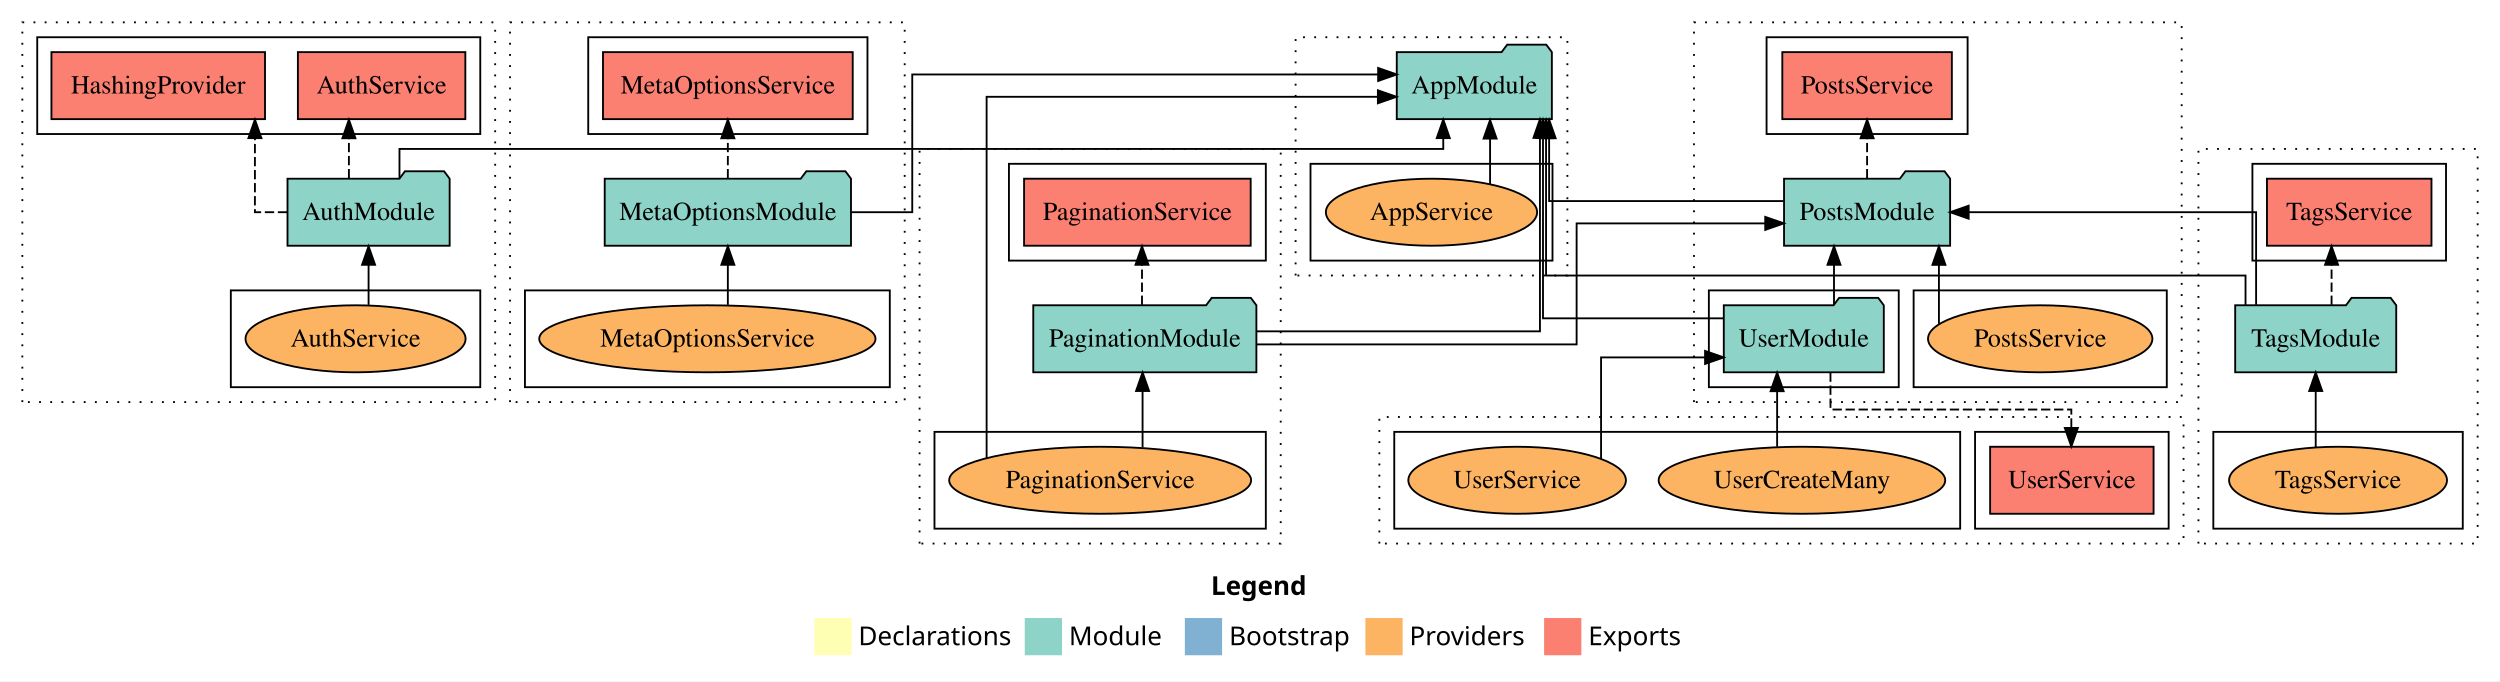
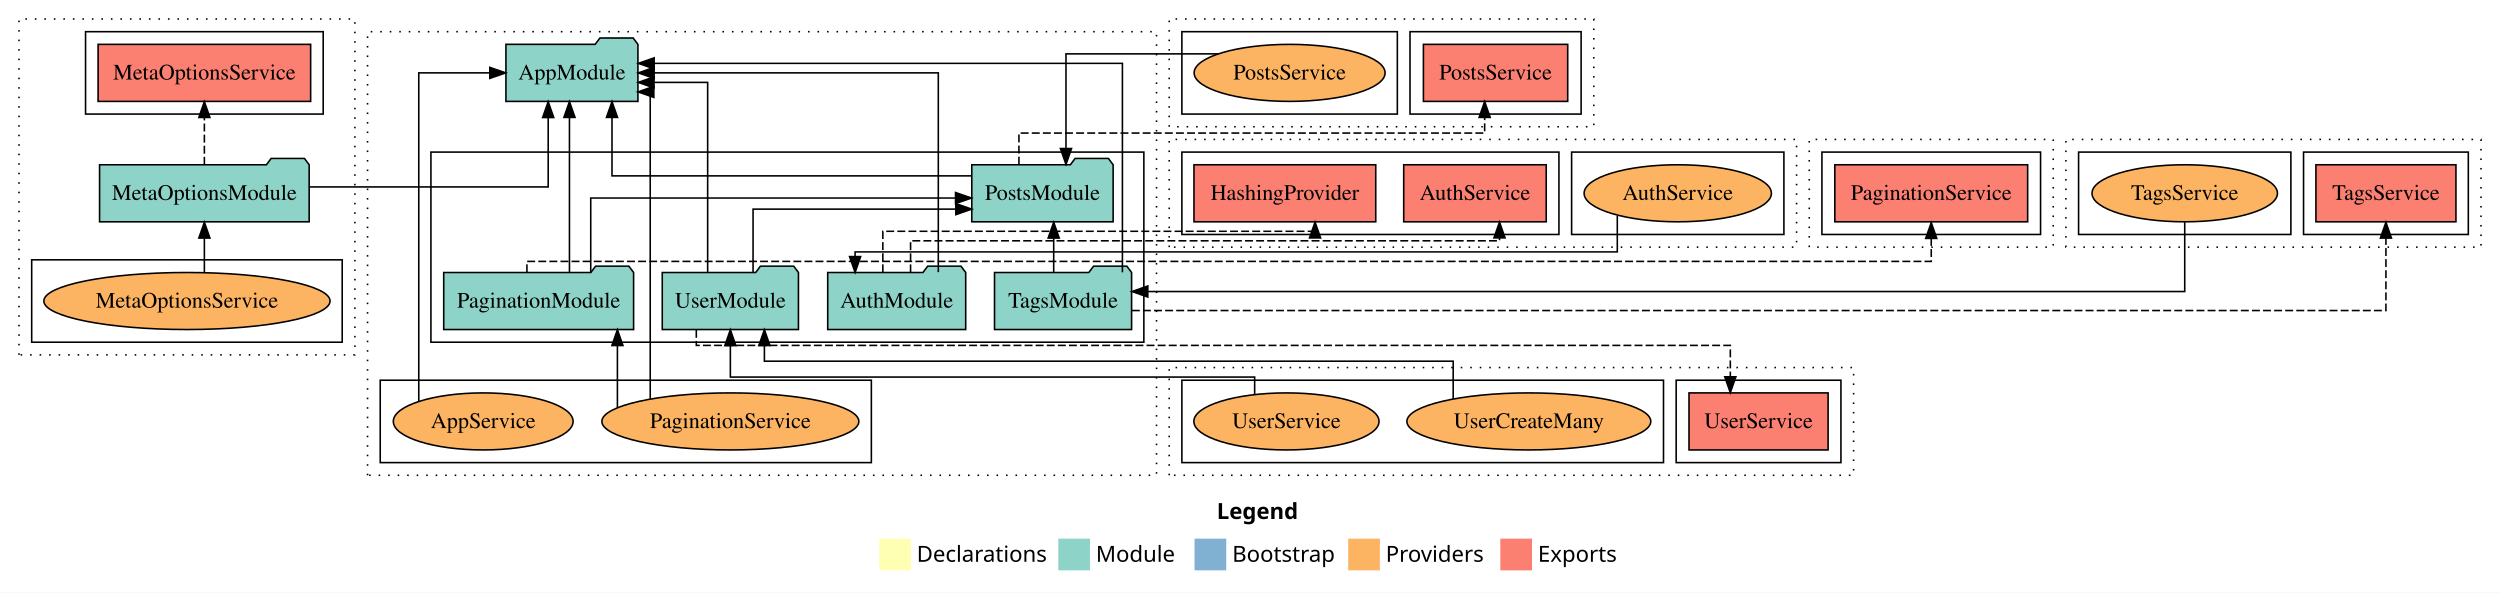
- <svg xmlns="http://www.w3.org/2000/svg" width="1343pt" height="366pt" viewBox="0.00 0.00 1343.00 366.00">
-   <g id="graph0" class="graph" transform="scale(1 1) rotate(0) translate(4 362)">
-     <polygon fill="white" stroke="transparent" points="-4,4 -4,-362 1339,-362 1339,4 -4,4" />
-     <text text-anchor="start" x="646.51" y="-42.4" font-family="Times-12" font-weight="bold" font-size="14.00">Legend</text>
-     <polygon fill="#ffffb3" stroke="transparent" points="433.5,-10 433.5,-30 453.5,-30 453.5,-10 433.5,-10" />
-     <text text-anchor="start" x="457.13" y="-15.4" font-family="Times-12" font-size="14.00">  Declarations</text>
-     <polygon fill="#8dd3c7" stroke="transparent" points="546.5,-10 546.5,-30 566.5,-30 566.5,-10 546.5,-10" />
-     <text text-anchor="start" x="570.23" y="-15.4" font-family="Times-12" font-size="14.00">  Module</text>
-     <polygon fill="#80b1d3" stroke="transparent" points="632.5,-10 632.5,-30 652.5,-30 652.5,-10 632.5,-10" />
-     <text text-anchor="start" x="656.28" y="-15.4" font-family="Times-12" font-size="14.00">  Bootstrap</text>
-     <polygon fill="#fdb462" stroke="transparent" points="729.5,-10 729.5,-30 749.5,-30 749.5,-10 729.5,-10" />
-     <text text-anchor="start" x="753.17" y="-15.4" font-family="Times-12" font-size="14.00">  Providers</text>
-     <polygon fill="#fb8072" stroke="transparent" points="825.5,-10 825.5,-30 845.5,-30 845.5,-10 825.5,-10" />
-     <text text-anchor="start" x="849.23" y="-15.4" font-family="Times-12" font-size="14.00">  Exports</text>
+ <svg xmlns="http://www.w3.org/2000/svg" width="1578pt" height="374pt" viewBox="0.00 0.00 1578.00 374.00">
+   <g id="graph0" class="graph" transform="scale(1 1) rotate(0) translate(4 370)">
+     <polygon fill="white" stroke="transparent" points="-4,4 -4,-370 1574,-370 1574,4 -4,4" />
+     <text text-anchor="start" x="764.01" y="-42.4" font-family="Times-12" font-weight="bold" font-size="14.00">Legend</text>
+     <polygon fill="#ffffb3" stroke="transparent" points="551,-10 551,-30 571,-30 571,-10 551,-10" />
+     <text text-anchor="start" x="574.63" y="-15.4" font-family="Times-12" font-size="14.00">  Declarations</text>
+     <polygon fill="#8dd3c7" stroke="transparent" points="664,-10 664,-30 684,-30 684,-10 664,-10" />
+     <text text-anchor="start" x="687.73" y="-15.4" font-family="Times-12" font-size="14.00">  Module</text>
+     <polygon fill="#80b1d3" stroke="transparent" points="750,-10 750,-30 770,-30 770,-10 750,-10" />
+     <text text-anchor="start" x="773.78" y="-15.4" font-family="Times-12" font-size="14.00">  Bootstrap</text>
+     <polygon fill="#fdb462" stroke="transparent" points="847,-10 847,-30 867,-30 867,-10 847,-10" />
+     <text text-anchor="start" x="870.67" y="-15.4" font-family="Times-12" font-size="14.00">  Providers</text>
+     <polygon fill="#fb8072" stroke="transparent" points="943,-10 943,-30 963,-30 963,-10 943,-10" />
+     <text text-anchor="start" x="966.73" y="-15.4" font-family="Times-12" font-size="14.00">  Exports</text>
+     <g id="clust13" class="cluster">
+       <polygon fill="none" stroke="black" stroke-dasharray="1,5" points="8,-146 8,-358 220,-358 220,-146 8,-146" />
+     </g>
+     <g id="clust18" class="cluster">
+       <polygon fill="none" stroke="black" points="16,-154 16,-206 212,-206 212,-154 16,-154" />
+     </g>
+     <g id="clust16" class="cluster">
+       <polygon fill="none" stroke="black" points="50,-298 50,-350 200,-350 200,-298 50,-298" />
+     </g>
+     <g id="clust1" class="cluster">
+       <polygon fill="none" stroke="black" stroke-dasharray="1,5" points="228,-70 228,-350 726,-350 726,-70 228,-70" />
+     </g>
+     <g id="clust3" class="cluster">
+       <polygon fill="none" stroke="black" points="268,-154 268,-274 718,-274 718,-154 268,-154" />
+     </g>
+     <g id="clust6" class="cluster">
+       <polygon fill="none" stroke="black" points="236,-78 236,-130 546,-130 546,-78 236,-78" />
+     </g>
+     <g id="clust7" class="cluster">
+       <polygon fill="none" stroke="black" stroke-dasharray="1,5" points="734,-214 734,-282 1130,-282 1130,-214 734,-214" />
+     </g>
+     <g id="clust12" class="cluster">
+       <polygon fill="none" stroke="black" points="988,-222 988,-274 1122,-274 1122,-222 988,-222" />
+     </g>
+     <g id="clust10" class="cluster">
+       <polygon fill="none" stroke="black" points="742,-222 742,-274 980,-274 980,-222 742,-222" />
+     </g>
+     <g id="clust25" class="cluster">
+       <polygon fill="none" stroke="black" stroke-dasharray="1,5" points="734,-290 734,-358 1002,-358 1002,-290 734,-290" />
+     </g>
+     <g id="clust28" class="cluster">
+       <polygon fill="none" stroke="black" points="886,-298 886,-350 994,-350 994,-298 886,-298" />
+     </g>
+     <g id="clust30" class="cluster">
+       <polygon fill="none" stroke="black" points="742,-298 742,-350 878,-350 878,-298 742,-298" />
+     </g>
    <g id="clust19" class="cluster">
-       <polygon fill="none" stroke="black" stroke-dasharray="1,5" points="490,-70 490,-282 684,-282 684,-70 490,-70" />
+       <polygon fill="none" stroke="black" stroke-dasharray="1,5" points="1138,-214 1138,-282 1292,-282 1292,-214 1138,-214" />
    </g>
    <g id="clust22" class="cluster">
-       <polygon fill="none" stroke="black" points="538,-222 538,-274 676,-274 676,-222 538,-222" />
-     </g>
-     <g id="clust24" class="cluster">
-       <polygon fill="none" stroke="black" points="498,-78 498,-130 676,-130 676,-78 498,-78" />
+       <polygon fill="none" stroke="black" points="1146,-222 1146,-274 1284,-274 1284,-222 1146,-222" />
+     </g>
+     <g id="clust37" class="cluster">
+       <polygon fill="none" stroke="black" stroke-dasharray="1,5" points="734,-70 734,-138 1166,-138 1166,-70 734,-70" />
+     </g>
+     <g id="clust40" class="cluster">
+       <polygon fill="none" stroke="black" points="1054,-78 1054,-130 1158,-130 1158,-78 1054,-78" />
+     </g>
+     <g id="clust42" class="cluster">
+       <polygon fill="none" stroke="black" points="742,-78 742,-130 1046,-130 1046,-78 742,-78" />
    </g>
    <g id="clust31" class="cluster">
-       <polygon fill="none" stroke="black" stroke-dasharray="1,5" points="1177,-70 1177,-282 1327,-282 1327,-70 1177,-70" />
+       <polygon fill="none" stroke="black" stroke-dasharray="1,5" points="1300,-214 1300,-282 1562,-282 1562,-214 1300,-214" />
    </g>
    <g id="clust34" class="cluster">
-       <polygon fill="none" stroke="black" points="1206,-222 1206,-274 1310,-274 1310,-222 1206,-222" />
+       <polygon fill="none" stroke="black" points="1450,-222 1450,-274 1554,-274 1554,-222 1450,-222" />
    </g>
    <g id="clust36" class="cluster">
-       <polygon fill="none" stroke="black" points="1185,-78 1185,-130 1319,-130 1319,-78 1185,-78" />
-     </g>
-     <g id="clust25" class="cluster">
-       <polygon fill="none" stroke="black" stroke-dasharray="1,5" points="906,-146 906,-350 1168,-350 1168,-146 906,-146" />
-     </g>
-     <g id="clust27" class="cluster">
-       <polygon fill="none" stroke="black" points="914,-154 914,-206 1016,-206 1016,-154 914,-154" />
-     </g>
-     <g id="clust28" class="cluster">
-       <polygon fill="none" stroke="black" points="945,-290 945,-342 1053,-342 1053,-290 945,-290" />
-     </g>
-     <g id="clust30" class="cluster">
-       <polygon fill="none" stroke="black" points="1024,-154 1024,-206 1160,-206 1160,-154 1024,-154" />
-     </g>
-     <g id="clust7" class="cluster">
-       <polygon fill="none" stroke="black" stroke-dasharray="1,5" points="8,-146 8,-350 262,-350 262,-146 8,-146" />
-     </g>
-     <g id="clust10" class="cluster">
-       <polygon fill="none" stroke="black" points="16,-290 16,-342 254,-342 254,-290 16,-290" />
-     </g>
-     <g id="clust12" class="cluster">
-       <polygon fill="none" stroke="black" points="120,-154 120,-206 254,-206 254,-154 120,-154" />
-     </g>
-     <g id="clust13" class="cluster">
-       <polygon fill="none" stroke="black" stroke-dasharray="1,5" points="270,-146 270,-350 482,-350 482,-146 270,-146" />
-     </g>
-     <g id="clust18" class="cluster">
-       <polygon fill="none" stroke="black" points="278,-154 278,-206 474,-206 474,-154 278,-154" />
-     </g>
-     <g id="clust16" class="cluster">
-       <polygon fill="none" stroke="black" points="312,-290 312,-342 462,-342 462,-290 312,-290" />
-     </g>
-     <g id="clust1" class="cluster">
-       <polygon fill="none" stroke="black" stroke-dasharray="1,5" points="692,-214 692,-342 838,-342 838,-214 692,-214" />
-     </g>
-     <g id="clust6" class="cluster">
-       <polygon fill="none" stroke="black" points="700,-222 700,-274 830,-274 830,-222 700,-222" />
-     </g>
-     <g id="clust37" class="cluster">
-       <polygon fill="none" stroke="black" stroke-dasharray="1,5" points="737,-70 737,-138 1169,-138 1169,-70 737,-70" />
-     </g>
-     <g id="clust40" class="cluster">
-       <polygon fill="none" stroke="black" points="1057,-78 1057,-130 1161,-130 1161,-78 1057,-78" />
-     </g>
-     <g id="clust42" class="cluster">
-       <polygon fill="none" stroke="black" points="745,-78 745,-130 1049,-130 1049,-78 745,-78" />
+       <polygon fill="none" stroke="black" points="1308,-222 1308,-274 1442,-274 1442,-222 1308,-222" />
    </g>
    <g id="node1" class="node">
-       <polygon fill="#8dd3c7" stroke="black" points="237.55,-266 234.55,-270 213.55,-270 210.55,-266 150.45,-266 150.45,-230 237.55,-230 237.55,-266" />
-       <text text-anchor="middle" x="194" y="-243.8" font-family="Times,serif" font-size="14.00">AuthModule</text>
+       <polygon fill="#8dd3c7" stroke="black" points="605.55,-198 602.55,-202 581.55,-202 578.55,-198 518.45,-198 518.45,-162 605.55,-162 605.55,-198" />
+       <text text-anchor="middle" x="562" y="-175.8" font-family="Times,serif" font-size="14.00">AuthModule</text>
    </g>
    <g id="node7" class="node">
-       <polygon fill="#8dd3c7" stroke="black" points="829.66,-334 826.66,-338 805.66,-338 802.66,-334 746.34,-334 746.34,-298 829.66,-298 829.66,-334" />
-       <text text-anchor="middle" x="788" y="-311.8" font-family="Times,serif" font-size="14.00">AppModule</text>
+       <polygon fill="#8dd3c7" stroke="black" points="398.66,-342 395.66,-346 374.66,-346 371.66,-342 315.34,-342 315.34,-306 398.66,-306 398.66,-342" />
+       <text text-anchor="middle" x="357" y="-319.8" font-family="Times,serif" font-size="14.00">AppModule</text>
    </g>
    <g id="edge1" class="edge">
-       <path fill="none" stroke="black" d="M210.6,-266.19C210.6,-274.28 210.6,-282 210.6,-282 210.6,-282 771.32,-282 771.32,-282 771.32,-282 771.32,-287.81 771.32,-287.81" />
-       <polygon fill="black" stroke="black" points="767.82,-287.81 771.32,-297.81 774.82,-287.81 767.82,-287.81" />
+       <path fill="none" stroke="black" d="M588.26,-198.24C588.26,-236.99 588.26,-324 588.26,-324 588.26,-324 408.88,-324 408.88,-324" />
+       <polygon fill="black" stroke="black" points="408.88,-320.5 398.88,-324 408.88,-327.5 408.88,-320.5" />
    </g>
    <g id="node10" class="node">
-       <polygon fill="#fb8072" stroke="black" points="245.98,-334 156.02,-334 156.02,-298 245.98,-298 245.98,-334" />
-       <text text-anchor="middle" x="201" y="-311.8" font-family="Times,serif" font-size="14.00">AuthService </text>
+       <polygon fill="#fb8072" stroke="black" points="971.98,-266 882.02,-266 882.02,-230 971.98,-230 971.98,-266" />
+       <text text-anchor="middle" x="927" y="-243.8" font-family="Times,serif" font-size="14.00">AuthService </text>
    </g>
    <g id="edge9" class="edge">
-       <path fill="none" stroke="black" stroke-dasharray="5,2" d="M183.43,-266.22C183.43,-266.22 183.43,-287.73 183.43,-287.73" />
-       <polygon fill="black" stroke="black" points="179.93,-287.73 183.43,-297.73 186.93,-287.73 179.93,-287.73" />
+       <path fill="none" stroke="black" stroke-dasharray="5,2" d="M570.75,-198.11C570.75,-207.9 570.75,-218 570.75,-218 570.75,-218 942.49,-218 942.49,-218 942.49,-218 942.49,-219.86 942.49,-219.86" />
+       <polygon fill="black" stroke="black" points="938.99,-219.86 942.49,-229.86 945.99,-219.86 938.99,-219.86" />
    </g>
    <g id="node11" class="node">
-       <polygon fill="#fb8072" stroke="black" points="138.37,-334 23.63,-334 23.63,-298 138.37,-298 138.37,-334" />
-       <text text-anchor="middle" x="81" y="-311.8" font-family="Times,serif" font-size="14.00">HashingProvider </text>
+       <polygon fill="#fb8072" stroke="black" points="864.37,-266 749.63,-266 749.63,-230 864.37,-230 864.37,-266" />
+       <text text-anchor="middle" x="807" y="-243.8" font-family="Times,serif" font-size="14.00">HashingProvider </text>
    </g>
    <g id="edge10" class="edge">
-       <path fill="none" stroke="black" stroke-dasharray="5,2" d="M150.27,-248C140.49,-248 132.94,-248 132.94,-248 132.94,-248 132.94,-287.78 132.94,-287.78" />
-       <polygon fill="black" stroke="black" points="129.44,-287.78 132.94,-297.78 136.44,-287.78 129.44,-287.78" />
+       <path fill="none" stroke="black" stroke-dasharray="5,2" d="M553.25,-198.15C553.25,-210.27 553.25,-224 553.25,-224 553.25,-224 826.06,-224 826.06,-224 826.06,-224 826.06,-224.58 826.06,-224.58" />
+       <polygon fill="black" stroke="black" points="822.56,-219.81 826.06,-229.81 829.56,-219.81 822.56,-219.81" />
    </g>
    <g id="node2" class="node">
-       <polygon fill="#8dd3c7" stroke="black" points="453.15,-266 450.15,-270 429.15,-270 426.15,-266 320.85,-266 320.85,-230 453.15,-230 453.15,-266" />
-       <text text-anchor="middle" x="387" y="-243.8" font-family="Times,serif" font-size="14.00">MetaOptionsModule</text>
+       <polygon fill="#8dd3c7" stroke="black" points="191.15,-266 188.15,-270 167.15,-270 164.15,-266 58.85,-266 58.85,-230 191.15,-230 191.15,-266" />
+       <text text-anchor="middle" x="125" y="-243.8" font-family="Times,serif" font-size="14.00">MetaOptionsModule</text>
    </g>
    <g id="edge2" class="edge">
-       <path fill="none" stroke="black" d="M453.35,-248C471.39,-248 486.06,-248 486.06,-248 486.06,-248 486.06,-322 486.06,-322 486.06,-322 736.33,-322 736.33,-322" />
-       <polygon fill="black" stroke="black" points="736.33,-325.5 746.33,-322 736.33,-318.5 736.33,-325.5" />
+       <path fill="none" stroke="black" d="M191.29,-252C255.11,-252 342.02,-252 342.02,-252 342.02,-252 342.02,-295.83 342.02,-295.83" />
+       <polygon fill="black" stroke="black" points="338.52,-295.83 342.02,-305.83 345.52,-295.83 338.52,-295.83" />
    </g>
    <g id="node13" class="node">
-       <polygon fill="#fb8072" stroke="black" points="454.08,-334 319.92,-334 319.92,-298 454.08,-298 454.08,-334" />
-       <text text-anchor="middle" x="387" y="-311.8" font-family="Times,serif" font-size="14.00">MetaOptionsService </text>
+       <polygon fill="#fb8072" stroke="black" points="192.08,-342 57.92,-342 57.92,-306 192.08,-306 192.08,-342" />
+       <text text-anchor="middle" x="125" y="-319.8" font-family="Times,serif" font-size="14.00">MetaOptionsService </text>
    </g>
    <g id="edge12" class="edge">
-       <path fill="none" stroke="black" stroke-dasharray="5,2" d="M387,-266.22C387,-266.22 387,-287.73 387,-287.73" />
-       <polygon fill="black" stroke="black" points="383.5,-287.73 387,-297.73 390.5,-287.73 383.5,-287.73" />
+       <path fill="none" stroke="black" stroke-dasharray="5,2" d="M125,-266.01C125,-266.01 125,-295.85 125,-295.85" />
+       <polygon fill="black" stroke="black" points="121.5,-295.85 125,-305.85 128.5,-295.85 121.5,-295.85" />
    </g>
    <g id="node3" class="node">
-       <polygon fill="#8dd3c7" stroke="black" points="670.93,-198 667.93,-202 646.93,-202 643.93,-198 551.07,-198 551.07,-162 670.93,-162 670.93,-198" />
-       <text text-anchor="middle" x="611" y="-175.8" font-family="Times,serif" font-size="14.00">PaginationModule</text>
+       <polygon fill="#8dd3c7" stroke="black" points="395.93,-198 392.93,-202 371.93,-202 368.93,-198 276.07,-198 276.07,-162 395.93,-162 395.93,-198" />
+       <text text-anchor="middle" x="336" y="-175.8" font-family="Times,serif" font-size="14.00">PaginationModule</text>
    </g>
    <g id="node4" class="node">
-       <polygon fill="#8dd3c7" stroke="black" points="1043.61,-266 1040.61,-270 1019.61,-270 1016.61,-266 954.39,-266 954.39,-230 1043.61,-230 1043.61,-266" />
-       <text text-anchor="middle" x="999" y="-243.8" font-family="Times,serif" font-size="14.00">PostsModule</text>
+       <polygon fill="#8dd3c7" stroke="black" points="698.61,-266 695.61,-270 674.61,-270 671.61,-266 609.39,-266 609.39,-230 698.61,-230 698.61,-266" />
+       <text text-anchor="middle" x="654" y="-243.8" font-family="Times,serif" font-size="14.00">PostsModule</text>
    </g>
    <g id="edge16" class="edge">
-       <path fill="none" stroke="black" d="M670.74,-177C739.46,-177 842.96,-177 842.96,-177 842.96,-177 842.96,-242 842.96,-242 842.96,-242 944.28,-242 944.28,-242" />
-       <polygon fill="black" stroke="black" points="944.28,-245.5 954.28,-242 944.28,-238.5 944.28,-245.5" />
+       <path fill="none" stroke="black" d="M368.87,-198.11C368.87,-217.34 368.87,-245 368.87,-245 368.87,-245 599.13,-245 599.13,-245" />
+       <polygon fill="black" stroke="black" points="599.13,-248.5 609.13,-245 599.13,-241.5 599.13,-248.5" />
    </g>
    <g id="edge3" class="edge">
-       <path fill="none" stroke="black" d="M670.97,-184C733.74,-184 823.26,-184 823.26,-184 823.26,-184 823.26,-287.92 823.26,-287.92" />
-       <polygon fill="black" stroke="black" points="819.76,-287.92 823.26,-297.92 826.76,-287.92 819.76,-287.92" />
+       <path fill="none" stroke="black" d="M355.44,-198.24C355.44,-198.24 355.44,-295.91 355.44,-295.91" />
+       <polygon fill="black" stroke="black" points="351.94,-295.91 355.44,-305.91 358.94,-295.91 351.94,-295.91" />
    </g>
    <g id="node15" class="node">
-       <polygon fill="#fb8072" stroke="black" points="667.86,-266 546.14,-266 546.14,-230 667.86,-230 667.86,-266" />
-       <text text-anchor="middle" x="607" y="-243.8" font-family="Times,serif" font-size="14.00">PaginationService </text>
+       <polygon fill="#fb8072" stroke="black" points="1275.86,-266 1154.14,-266 1154.14,-230 1275.86,-230 1275.86,-266" />
+       <text text-anchor="middle" x="1215" y="-243.8" font-family="Times,serif" font-size="14.00">PaginationService </text>
    </g>
    <g id="edge14" class="edge">
-       <path fill="none" stroke="black" stroke-dasharray="5,2" d="M609.48,-198.22C609.48,-198.22 609.48,-219.73 609.48,-219.73" />
-       <polygon fill="black" stroke="black" points="605.98,-219.73 609.48,-229.73 612.98,-219.73 605.98,-219.73" />
+       <path fill="none" stroke="black" stroke-dasharray="5,2" d="M328.6,-198.17C328.6,-202.05 328.6,-205 328.6,-205 328.6,-205 1215,-205 1215,-205 1215,-205 1215,-219.51 1215,-219.51" />
+       <polygon fill="black" stroke="black" points="1211.5,-219.51 1215,-229.51 1218.5,-219.51 1211.5,-219.51" />
    </g>
    <g id="edge4" class="edge">
-       <path fill="none" stroke="black" d="M954.12,-254C903.51,-254 828.19,-254 828.19,-254 828.19,-254 828.19,-287.73 828.19,-287.73" />
-       <polygon fill="black" stroke="black" points="824.69,-287.73 828.19,-297.73 831.69,-287.73 824.69,-287.73" />
+       <path fill="none" stroke="black" d="M609.44,-259C532.35,-259 382.29,-259 382.29,-259 382.29,-259 382.29,-295.89 382.29,-295.89" />
+       <polygon fill="black" stroke="black" points="378.79,-295.89 382.29,-305.89 385.79,-295.89 378.79,-295.89" />
    </g>
    <g id="node16" class="node">
-       <polygon fill="#fb8072" stroke="black" points="1044.54,-334 953.46,-334 953.46,-298 1044.54,-298 1044.54,-334" />
-       <text text-anchor="middle" x="999" y="-311.8" font-family="Times,serif" font-size="14.00">PostsService </text>
+       <polygon fill="#fb8072" stroke="black" points="985.54,-342 894.46,-342 894.46,-306 985.54,-306 985.54,-342" />
+       <text text-anchor="middle" x="940" y="-319.8" font-family="Times,serif" font-size="14.00">PostsService </text>
    </g>
    <g id="edge19" class="edge">
-       <path fill="none" stroke="black" stroke-dasharray="5,2" d="M999,-266.22C999,-266.22 999,-287.73 999,-287.73" />
-       <polygon fill="black" stroke="black" points="995.5,-287.73 999,-297.73 1002.5,-287.73 995.5,-287.73" />
+       <path fill="none" stroke="black" stroke-dasharray="5,2" d="M639.15,-266.11C639.15,-275.9 639.15,-286 639.15,-286 639.15,-286 933.11,-286 933.11,-286 933.11,-286 933.11,-295.89 933.11,-295.89" />
+       <polygon fill="black" stroke="black" points="929.61,-295.89 933.11,-305.89 936.61,-295.89 929.61,-295.89" />
    </g>
    <g id="node5" class="node">
-       <polygon fill="#8dd3c7" stroke="black" points="1283.26,-198 1280.26,-202 1259.26,-202 1256.26,-198 1196.74,-198 1196.74,-162 1283.26,-162 1283.26,-198" />
-       <text text-anchor="middle" x="1240" y="-175.8" font-family="Times,serif" font-size="14.00">TagsModule</text>
+       <polygon fill="#8dd3c7" stroke="black" points="710.26,-198 707.26,-202 686.26,-202 683.26,-198 623.74,-198 623.74,-162 710.26,-162 710.26,-198" />
+       <text text-anchor="middle" x="667" y="-175.8" font-family="Times,serif" font-size="14.00">TagsModule</text>
    </g>
    <g id="edge17" class="edge">
-       <path fill="none" stroke="black" d="M1207.98,-198.22C1207.98,-218.37 1207.98,-248 1207.98,-248 1207.98,-248 1053.57,-248 1053.57,-248" />
-       <polygon fill="black" stroke="black" points="1053.57,-244.5 1043.57,-248 1053.57,-251.5 1053.57,-244.5" />
+       <path fill="none" stroke="black" d="M661.09,-198.22C661.09,-198.22 661.09,-219.73 661.09,-219.73" />
+       <polygon fill="black" stroke="black" points="657.59,-219.73 661.09,-229.73 664.59,-219.73 657.59,-219.73" />
    </g>
    <g id="edge5" class="edge">
-       <path fill="none" stroke="black" d="M1202.3,-198.19C1202.3,-206.28 1202.3,-214 1202.3,-214 1202.3,-214 826.54,-214 826.54,-214 826.54,-214 826.54,-287.76 826.54,-287.76" />
-       <polygon fill="black" stroke="black" points="823.05,-287.76 826.54,-297.76 830.05,-287.76 823.05,-287.76" />
+       <path fill="none" stroke="black" d="M704.47,-198.09C704.47,-237.99 704.47,-330 704.47,-330 704.47,-330 408.91,-330 408.91,-330" />
+       <polygon fill="black" stroke="black" points="408.91,-326.5 398.91,-330 408.91,-333.5 408.91,-326.5" />
    </g>
    <g id="node18" class="node">
-       <polygon fill="#fb8072" stroke="black" points="1302.19,-266 1213.81,-266 1213.81,-230 1302.19,-230 1302.19,-266" />
-       <text text-anchor="middle" x="1258" y="-243.8" font-family="Times,serif" font-size="14.00">TagsService </text>
+       <polygon fill="#fb8072" stroke="black" points="1546.19,-266 1457.81,-266 1457.81,-230 1546.19,-230 1546.19,-266" />
+       <text text-anchor="middle" x="1502" y="-243.8" font-family="Times,serif" font-size="14.00">TagsService </text>
    </g>
    <g id="edge21" class="edge">
-       <path fill="none" stroke="black" stroke-dasharray="5,2" d="M1248.52,-198.22C1248.52,-198.22 1248.52,-219.73 1248.52,-219.73" />
-       <polygon fill="black" stroke="black" points="1245.02,-219.73 1248.52,-229.73 1252.02,-219.73 1245.02,-219.73" />
+       <path fill="none" stroke="black" stroke-dasharray="5,2" d="M710.43,-174C881.82,-174 1502,-174 1502,-174 1502,-174 1502,-219.71 1502,-219.71" />
+       <polygon fill="black" stroke="black" points="1498.5,-219.71 1502,-229.71 1505.5,-219.71 1498.5,-219.71" />
    </g>
    <g id="node6" class="node">
-       <polygon fill="#8dd3c7" stroke="black" points="1007.98,-198 1004.98,-202 983.98,-202 980.98,-198 922.02,-198 922.02,-162 1007.98,-162 1007.98,-198" />
-       <text text-anchor="middle" x="965" y="-175.8" font-family="Times,serif" font-size="14.00">UserModule</text>
+       <polygon fill="#8dd3c7" stroke="black" points="499.98,-198 496.98,-202 475.98,-202 472.98,-198 414.02,-198 414.02,-162 499.98,-162 499.98,-198" />
+       <text text-anchor="middle" x="457" y="-175.8" font-family="Times,serif" font-size="14.00">UserModule</text>
    </g>
    <g id="edge18" class="edge">
-       <path fill="none" stroke="black" d="M981.22,-198.22C981.22,-198.22 981.22,-219.73 981.22,-219.73" />
-       <polygon fill="black" stroke="black" points="977.72,-219.73 981.22,-229.73 984.72,-219.73 977.72,-219.73" />
+       <path fill="none" stroke="black" d="M471.33,-198.03C471.33,-215.06 471.33,-238 471.33,-238 471.33,-238 599.31,-238 599.31,-238" />
+       <polygon fill="black" stroke="black" points="599.31,-241.5 609.31,-238 599.31,-234.5 599.31,-241.5" />
    </g>
    <g id="edge6" class="edge">
-       <path fill="none" stroke="black" d="M921.82,-191C880.66,-191 824.9,-191 824.9,-191 824.9,-191 824.9,-287.82 824.9,-287.82" />
-       <polygon fill="black" stroke="black" points="821.4,-287.82 824.9,-297.82 828.4,-287.82 821.4,-287.82" />
+       <path fill="none" stroke="black" d="M442.67,-198.04C442.67,-235.45 442.67,-318 442.67,-318 442.67,-318 408.83,-318 408.83,-318" />
+       <polygon fill="black" stroke="black" points="408.83,-314.5 398.83,-318 408.83,-321.5 408.83,-314.5" />
    </g>
    <g id="node20" class="node">
-       <polygon fill="#fb8072" stroke="black" points="1152.9,-122 1065.1,-122 1065.1,-86 1152.9,-86 1152.9,-122" />
-       <text text-anchor="middle" x="1109" y="-99.8" font-family="Times,serif" font-size="14.00">UserService </text>
+       <polygon fill="#fb8072" stroke="black" points="1149.9,-122 1062.1,-122 1062.1,-86 1149.9,-86 1149.9,-122" />
+       <text text-anchor="middle" x="1106" y="-99.8" font-family="Times,serif" font-size="14.00">UserService </text>
    </g>
    <g id="edge23" class="edge">
-       <path fill="none" stroke="black" stroke-dasharray="5,2" d="M979.33,-161.89C979.33,-152.1 979.33,-142 979.33,-142 979.33,-142 1108.72,-142 1108.72,-142 1108.72,-142 1108.72,-132.11 1108.72,-132.11" />
-       <polygon fill="black" stroke="black" points="1112.22,-132.11 1108.72,-122.11 1105.22,-132.11 1112.22,-132.11" />
+       <path fill="none" stroke="black" stroke-dasharray="5,2" d="M435.51,-161.79C435.51,-156.45 435.51,-152 435.51,-152 435.51,-152 1088.18,-152 1088.18,-152 1088.18,-152 1088.18,-132.15 1088.18,-132.15" />
+       <polygon fill="black" stroke="black" points="1091.68,-132.15 1088.18,-122.15 1084.68,-132.15 1091.68,-132.15" />
    </g>
    <g id="node8" class="node">
-       <ellipse fill="#fdb462" stroke="black" cx="765" cy="-248" rx="56.74" ry="18" />
-       <text text-anchor="middle" x="765" y="-243.8" font-family="Times,serif" font-size="14.00">AppService</text>
+       <ellipse fill="#fdb462" stroke="black" cx="301" cy="-104" rx="56.74" ry="18" />
+       <text text-anchor="middle" x="301" y="-99.8" font-family="Times,serif" font-size="14.00">AppService</text>
    </g>
    <g id="edge7" class="edge">
-       <path fill="none" stroke="black" d="M796.47,-263.09C796.47,-263.09 796.47,-287.56 796.47,-287.56" />
-       <polygon fill="black" stroke="black" points="792.97,-287.56 796.47,-297.56 799.97,-287.56 792.97,-287.56" />
+       <path fill="none" stroke="black" d="M260.33,-116.78C260.33,-163.73 260.33,-324 260.33,-324 260.33,-324 305.16,-324 305.16,-324" />
+       <polygon fill="black" stroke="black" points="305.16,-327.5 315.16,-324 305.16,-320.5 305.16,-327.5" />
    </g>
    <g id="node9" class="node">
-       <ellipse fill="#fdb462" stroke="black" cx="587" cy="-104" rx="81.1" ry="18" />
-       <text text-anchor="middle" x="587" y="-99.8" font-family="Times,serif" font-size="14.00">PaginationService</text>
+       <ellipse fill="#fdb462" stroke="black" cx="457" cy="-104" rx="81.1" ry="18" />
+       <text text-anchor="middle" x="457" y="-99.8" font-family="Times,serif" font-size="14.00">PaginationService</text>
    </g>
    <g id="edge15" class="edge">
-       <path fill="none" stroke="black" d="M609.79,-121.63C609.79,-121.63 609.79,-151.94 609.79,-151.94" />
-       <polygon fill="black" stroke="black" points="606.29,-151.94 609.79,-161.94 613.29,-151.94 606.29,-151.94" />
+       <path fill="none" stroke="black" d="M385.71,-112.72C385.71,-112.72 385.71,-151.88 385.71,-151.88" />
+       <polygon fill="black" stroke="black" points="382.21,-151.88 385.71,-161.88 389.21,-151.88 382.21,-151.88" />
    </g>
    <g id="edge8" class="edge">
-       <path fill="none" stroke="black" d="M526.01,-115.97C526.01,-159.93 526.01,-310 526.01,-310 526.01,-310 736.2,-310 736.2,-310" />
-       <polygon fill="black" stroke="black" points="736.2,-313.5 746.2,-310 736.2,-306.5 736.2,-313.5" />
+       <path fill="none" stroke="black" d="M406.42,-118.3C406.42,-165.29 406.42,-312 406.42,-312 406.42,-312 405.65,-312 405.65,-312" />
+       <polygon fill="black" stroke="black" points="408.7,-308.5 398.7,-312 408.7,-315.5 408.7,-308.5" />
    </g>
    <g id="node12" class="node">
-       <ellipse fill="#fdb462" stroke="black" cx="187" cy="-180" rx="59.11" ry="18" />
-       <text text-anchor="middle" x="187" y="-175.8" font-family="Times,serif" font-size="14.00">AuthService</text>
+       <ellipse fill="#fdb462" stroke="black" cx="1055" cy="-248" rx="59.11" ry="18" />
+       <text text-anchor="middle" x="1055" y="-243.8" font-family="Times,serif" font-size="14.00">AuthService</text>
    </g>
    <g id="edge11" class="edge">
-       <path fill="none" stroke="black" d="M194,-198.22C194,-198.22 194,-219.73 194,-219.73" />
-       <polygon fill="black" stroke="black" points="190.5,-219.73 194,-229.73 197.5,-219.73 190.5,-219.73" />
+       <path fill="none" stroke="black" d="M1016.84,-233.8C1016.84,-223.37 1016.84,-211 1016.84,-211 1016.84,-211 535.74,-211 535.74,-211 535.74,-211 535.74,-208.03 535.74,-208.03" />
+       <polygon fill="black" stroke="black" points="539.24,-208.03 535.74,-198.03 532.24,-208.03 539.24,-208.03" />
    </g>
    <g id="node14" class="node">
-       <ellipse fill="#fdb462" stroke="black" cx="376" cy="-180" rx="90.33" ry="18" />
-       <text text-anchor="middle" x="376" y="-175.8" font-family="Times,serif" font-size="14.00">MetaOptionsService</text>
+       <ellipse fill="#fdb462" stroke="black" cx="114" cy="-180" rx="90.33" ry="18" />
+       <text text-anchor="middle" x="114" y="-175.8" font-family="Times,serif" font-size="14.00">MetaOptionsService</text>
    </g>
    <g id="edge13" class="edge">
-       <path fill="none" stroke="black" d="M387,-198.22C387,-198.22 387,-219.73 387,-219.73" />
-       <polygon fill="black" stroke="black" points="383.5,-219.73 387,-229.73 390.5,-219.73 383.5,-219.73" />
+       <path fill="none" stroke="black" d="M125,-198.22C125,-198.22 125,-219.73 125,-219.73" />
+       <polygon fill="black" stroke="black" points="121.5,-219.73 125,-229.73 128.5,-219.73 121.5,-219.73" />
    </g>
    <g id="node17" class="node">
-       <ellipse fill="#fdb462" stroke="black" cx="1092" cy="-180" rx="60.27" ry="18" />
-       <text text-anchor="middle" x="1092" y="-175.8" font-family="Times,serif" font-size="14.00">PostsService</text>
+       <ellipse fill="#fdb462" stroke="black" cx="810" cy="-324" rx="60.27" ry="18" />
+       <text text-anchor="middle" x="810" y="-319.8" font-family="Times,serif" font-size="14.00">PostsService</text>
    </g>
    <g id="edge20" class="edge">
-       <path fill="none" stroke="black" d="M1037.59,-188.07C1037.59,-188.07 1037.59,-219.72 1037.59,-219.72" />
-       <polygon fill="black" stroke="black" points="1034.09,-219.72 1037.59,-229.72 1041.09,-219.72 1034.09,-219.72" />
+       <path fill="none" stroke="black" d="M764.95,-336C723.64,-336 668.85,-336 668.85,-336 668.85,-336 668.85,-276.23 668.85,-276.23" />
+       <polygon fill="black" stroke="black" points="672.35,-276.23 668.85,-266.23 665.35,-276.23 672.35,-276.23" />
    </g>
    <g id="node19" class="node">
-       <ellipse fill="#fdb462" stroke="black" cx="1252" cy="-104" rx="58.53" ry="18" />
-       <text text-anchor="middle" x="1252" y="-99.8" font-family="Times,serif" font-size="14.00">TagsService</text>
+       <ellipse fill="#fdb462" stroke="black" cx="1375" cy="-248" rx="58.53" ry="18" />
+       <text text-anchor="middle" x="1375" y="-243.8" font-family="Times,serif" font-size="14.00">TagsService</text>
    </g>
    <g id="edge22" class="edge">
-       <path fill="none" stroke="black" d="M1240,-121.63C1240,-121.63 1240,-151.94 1240,-151.94" />
-       <polygon fill="black" stroke="black" points="1236.5,-151.94 1240,-161.94 1243.5,-151.94 1236.5,-151.94" />
+       <path fill="none" stroke="black" d="M1375,-229.73C1375,-211.44 1375,-186 1375,-186 1375,-186 720.49,-186 720.49,-186" />
+       <polygon fill="black" stroke="black" points="720.49,-182.5 710.49,-186 720.49,-189.5 720.49,-182.5" />
    </g>
    <g id="node21" class="node">
-       <ellipse fill="#fdb462" stroke="black" cx="964" cy="-104" rx="76.98" ry="18" />
-       <text text-anchor="middle" x="964" y="-99.8" font-family="Times,serif" font-size="14.00">UserCreateMany</text>
+       <ellipse fill="#fdb462" stroke="black" cx="961" cy="-104" rx="76.98" ry="18" />
+       <text text-anchor="middle" x="961" y="-99.8" font-family="Times,serif" font-size="14.00">UserCreateMany</text>
    </g>
    <g id="edge24" class="edge">
-       <path fill="none" stroke="black" d="M950.67,-122.01C950.67,-122.01 950.67,-151.85 950.67,-151.85" />
-       <polygon fill="black" stroke="black" points="947.17,-151.85 950.67,-161.85 954.17,-151.85 947.17,-151.85" />
+       <path fill="none" stroke="black" d="M913.25,-118.15C913.25,-128.95 913.25,-142 913.25,-142 913.25,-142 478.49,-142 478.49,-142 478.49,-142 478.49,-151.89 478.49,-151.89" />
+       <polygon fill="black" stroke="black" points="474.99,-151.89 478.49,-161.89 481.99,-151.89 474.99,-151.89" />
    </g>
    <g id="node22" class="node">
-       <ellipse fill="#fdb462" stroke="black" cx="811" cy="-104" rx="58.44" ry="18" />
-       <text text-anchor="middle" x="811" y="-99.8" font-family="Times,serif" font-size="14.00">UserService</text>
+       <ellipse fill="#fdb462" stroke="black" cx="808" cy="-104" rx="58.44" ry="18" />
+       <text text-anchor="middle" x="808" y="-99.8" font-family="Times,serif" font-size="14.00">UserService</text>
    </g>
    <g id="edge25" class="edge">
-       <path fill="none" stroke="black" d="M856.09,-115.5C856.09,-134.41 856.09,-170 856.09,-170 856.09,-170 911.96,-170 911.96,-170" />
-       <polygon fill="black" stroke="black" points="911.96,-173.5 921.96,-170 911.96,-166.5 911.96,-173.5" />
+       <path fill="none" stroke="black" d="M787.94,-120.93C787.94,-126.83 787.94,-132 787.94,-132 787.94,-132 457,-132 457,-132 457,-132 457,-151.85 457,-151.85" />
+       <polygon fill="black" stroke="black" points="453.5,-151.85 457,-161.85 460.5,-151.85 453.5,-151.85" />
    </g>
  </g>
</svg>
